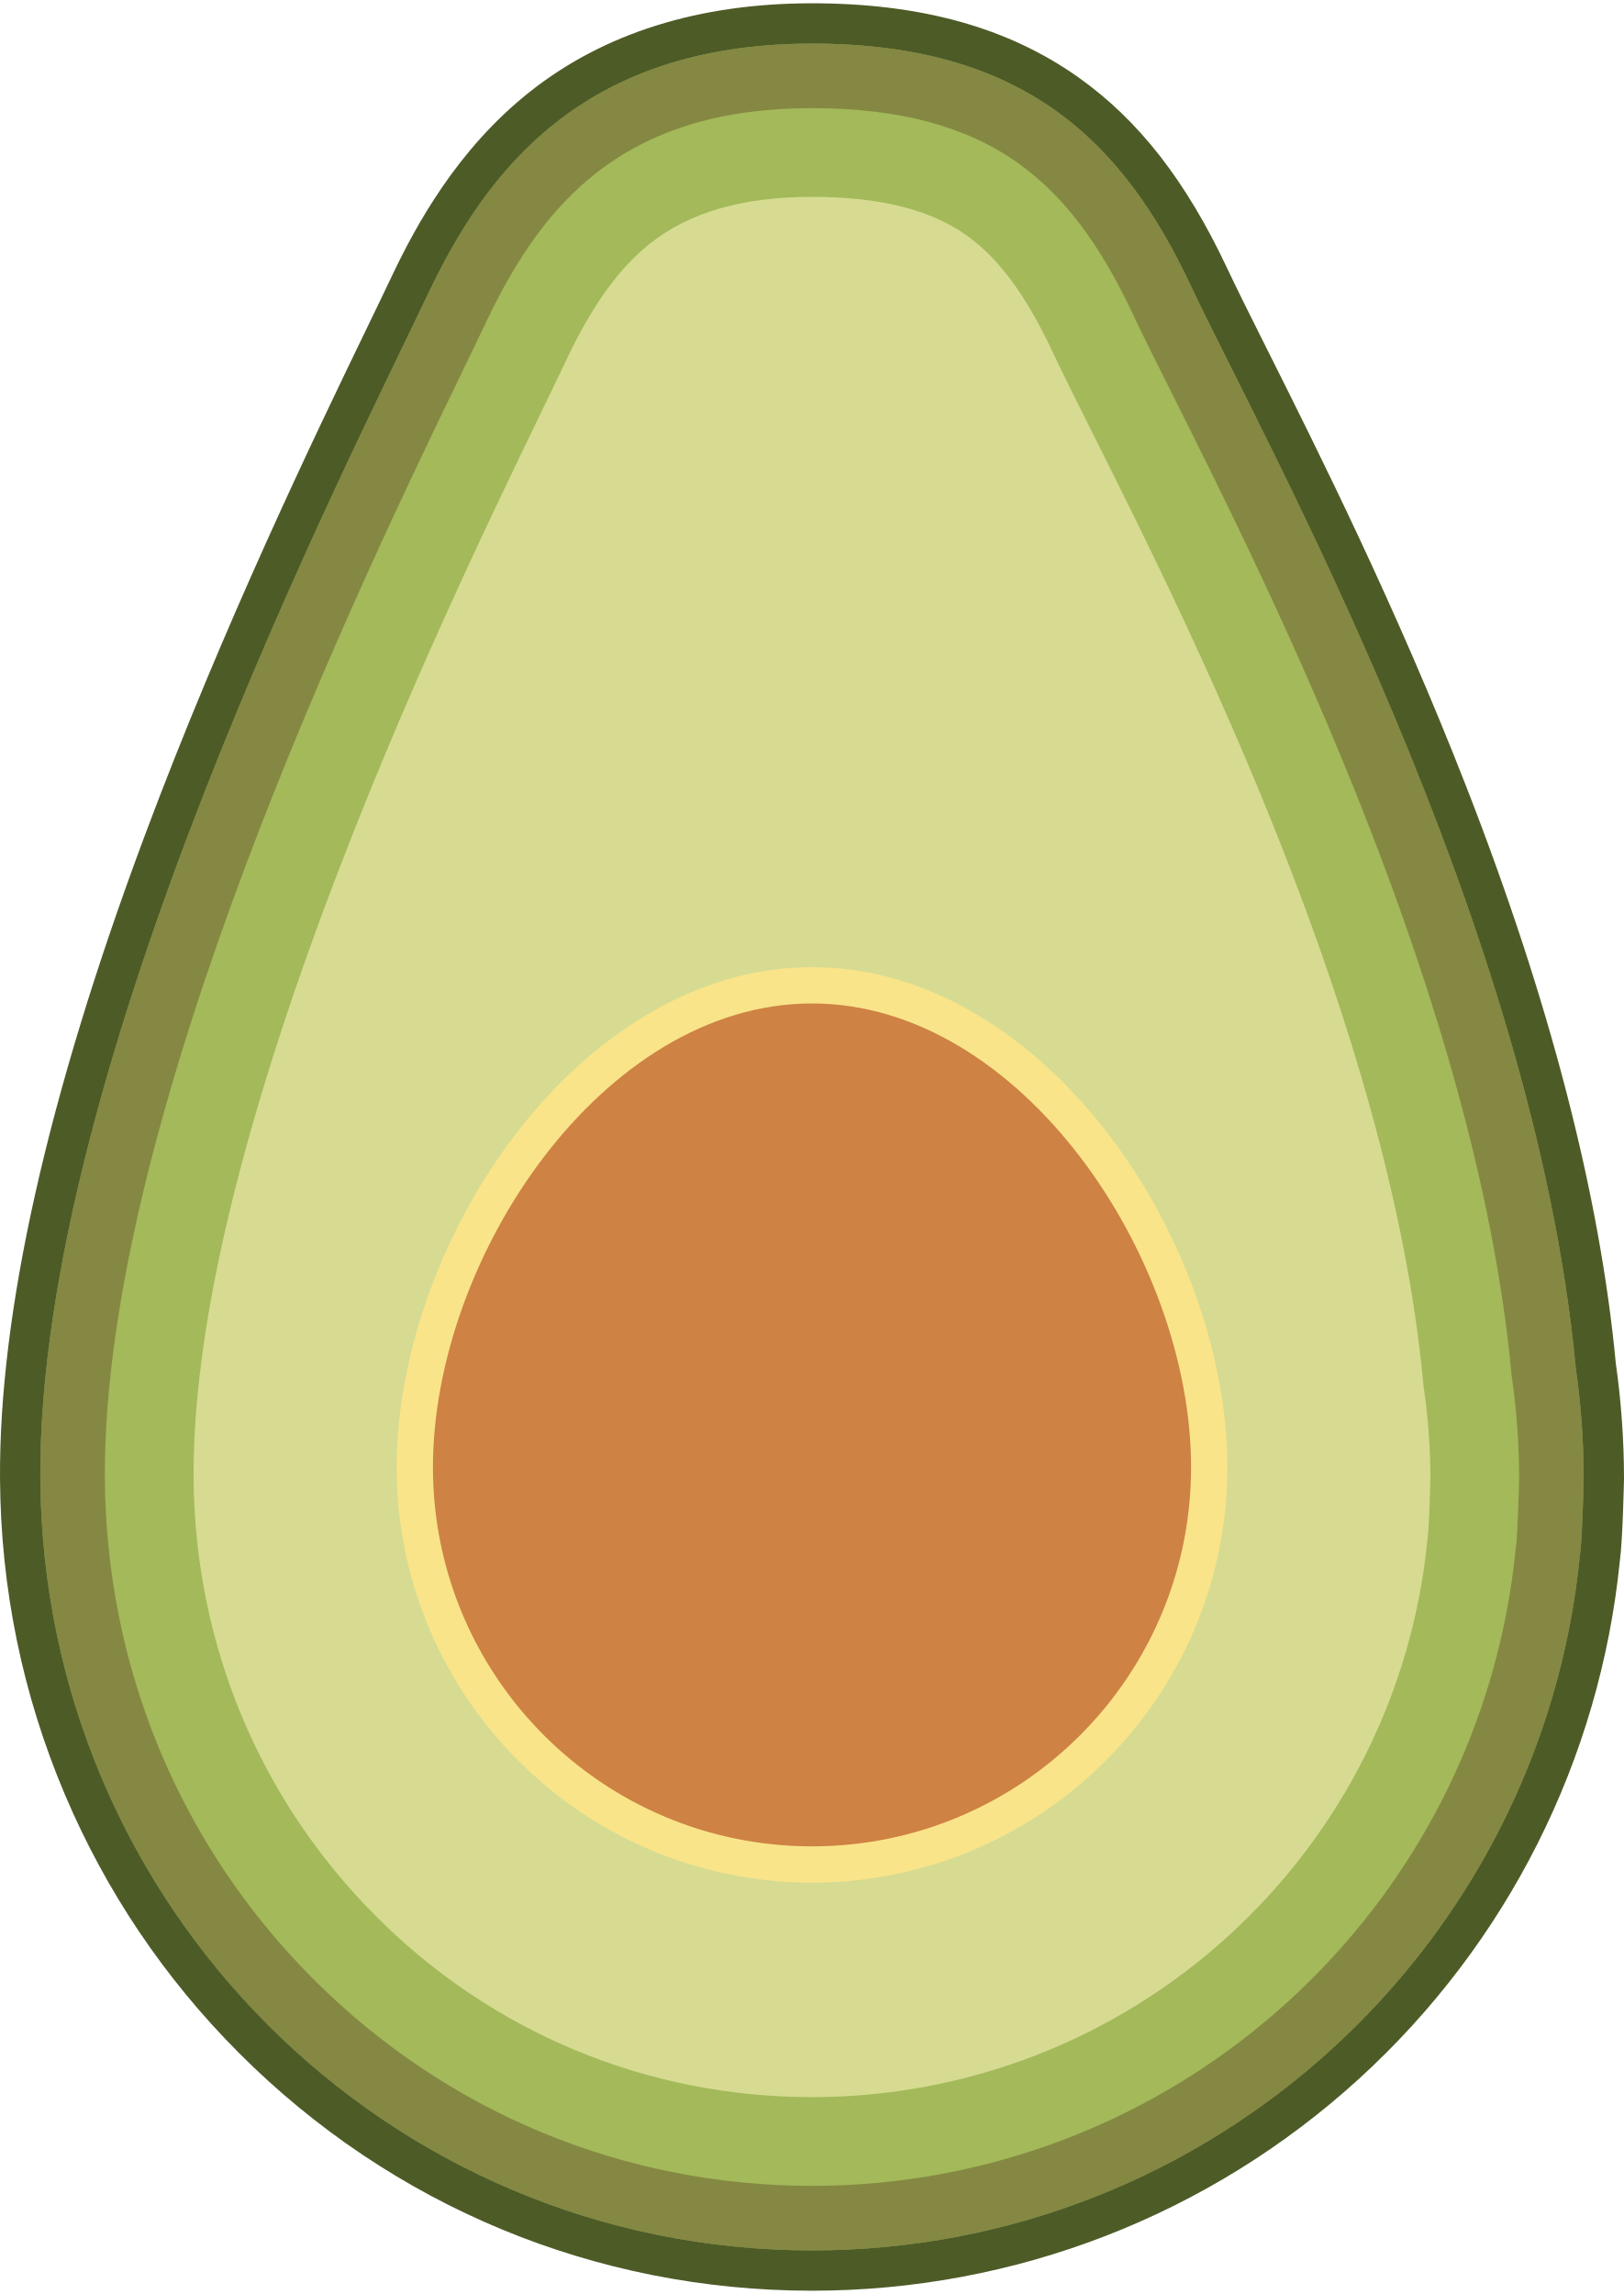
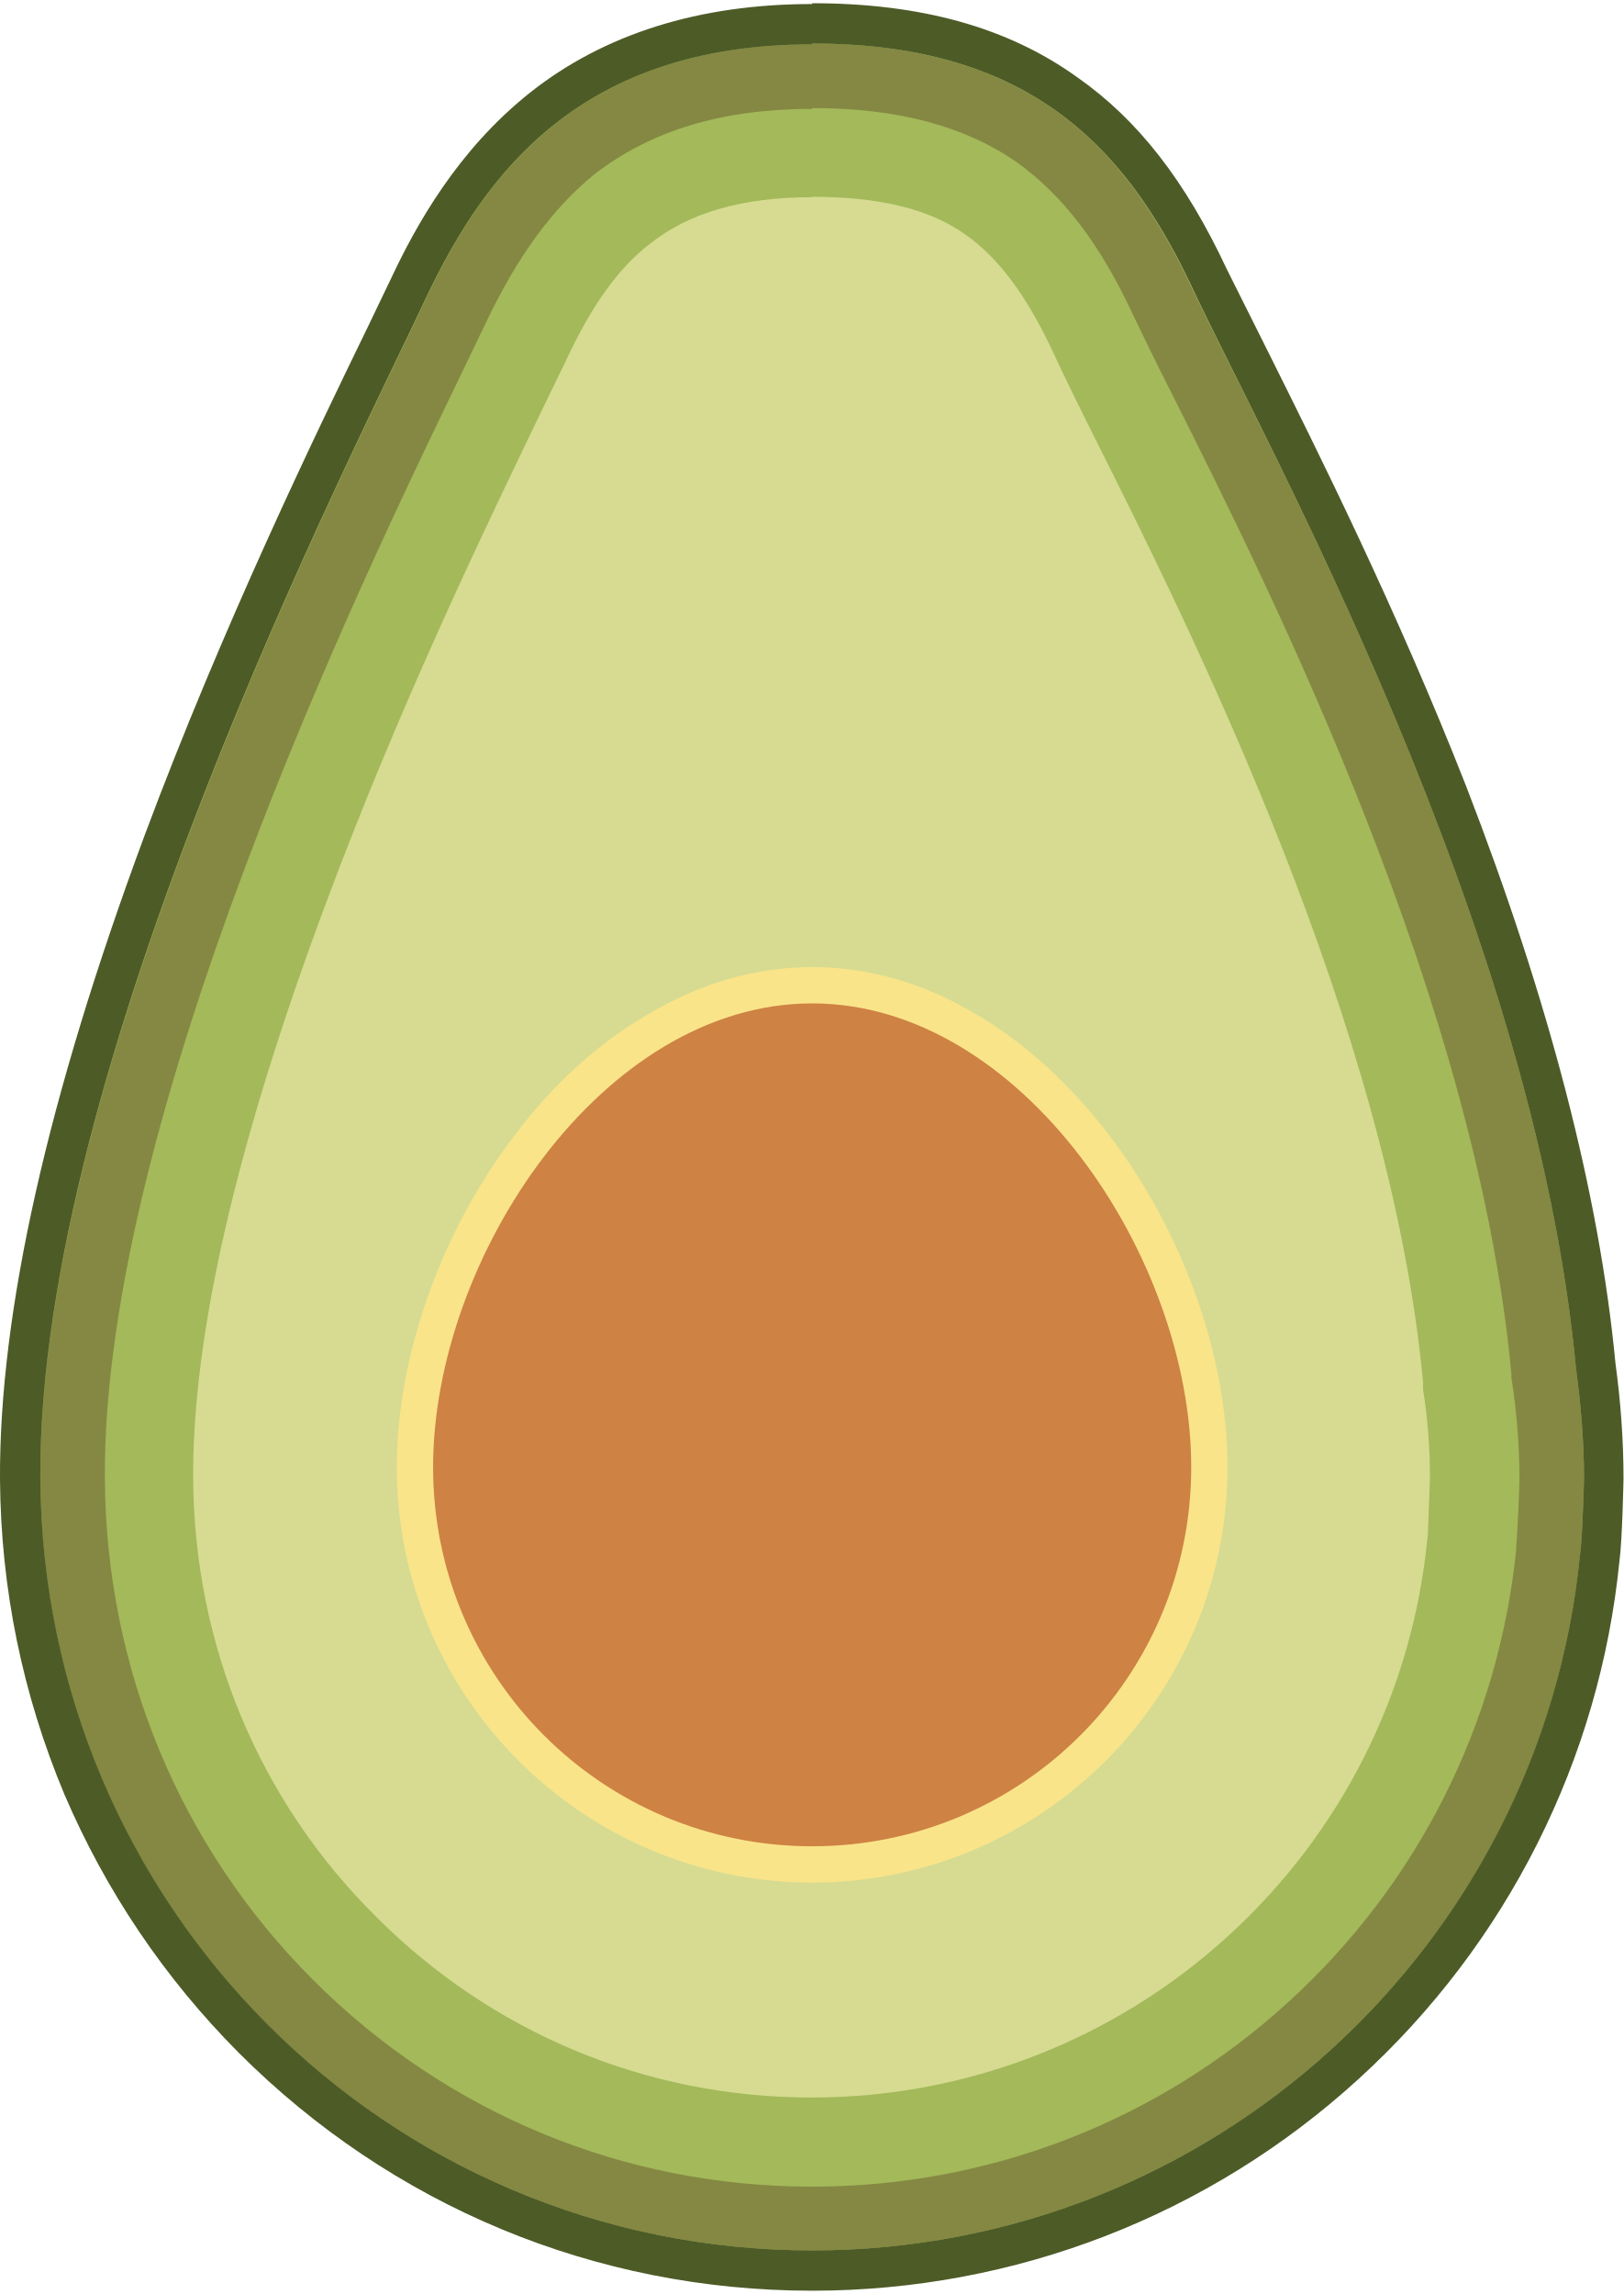
- <svg xmlns="http://www.w3.org/2000/svg" version="1.1" x="0px" y="0px" viewBox="0 0 402.72 568.815" xml:space="preserve">
-   <style type="text/css">
- 	.st0{fill:#D6DB91;}
- 	.st1{fill:#A3B95A;}
- 	.st2{fill:#858842;}
- 	.st3{fill:#CE8243;}
- 	.st4{fill:#F9E48A;}
- 	.st5{fill:#4D5B27;}
- 	.st6{opacity:0.998;}
- </style>
-   <path class="st0" d="M201.362 563c-52.377 0-101.6-20.427-138.601-57.518 -36.915-37.004-57.426-86.301-57.757-138.81C4.407 271.911 70.603 134.987 95.522 83.441c2.354-4.868 4.375-9.048 5.981-12.446 5.903-12.481 15.744-30.653 32.983-44.31 17.482-13.849 39.982-20.871 66.875-20.871 25.943 0 46.597 5.7 63.143 17.424 14.262 10.106 25.485 24.558 35.32 45.479 2.462 5.237 5.941 12.187 9.972 20.234 24.96 49.847 76.888 153.548 85.925 249.673 1.326 9.281 1.999 18.707 1.999 28.017 0 0.672-0.371 15.812-0.984 19.719 -4.805 48.167-27.234 92.719-63.167 125.462C297.35 544.825 250.399 563 201.362 563z" />
-   <path class="st1" d="M201.362 48.815c16.73 0 29.252 3.11 38.281 9.508 7.961 5.641 14.719 14.757 21.268 28.689 2.689 5.72 6.28 12.891 10.438 21.195 23.798 47.526 73.319 146.422 81.572 234.549l0.087 0.931 0.133 0.926c1.04 7.244 1.571 14.598 1.579 21.859 -0.037 2.376-0.325 10.493-0.552 13.637l-0.049 0.267 -0.157 1.586c-3.722 37.636-21.25 72.467-49.354 98.077C276.327 505.808 239.66 520 201.362 520c-40.872 0-79.283-15.941-108.159-44.886 -28.889-28.959-44.941-67.566-45.2-108.711 -0.223-35.465 10.805-83.309 32.779-142.205 18.755-50.267 40.476-95.197 53.453-122.041 2.393-4.949 4.459-9.223 6.14-12.778 6.45-13.639 13.063-22.85 20.812-28.988C171.021 52.601 184.162 48.815 201.362 48.815M201.362 10.815c-57.274 0-81 32-95.339 62.318C86.91 113.547 9.361 264.422 10.004 366.642 10.669 472.324 95.678 558 201.362 558c99.251 0 180.849-75.563 190.415-172.298 0.502-2.72 0.943-17.519 0.943-19.06 0-9.315-0.679-18.47-1.965-27.429C380.401 228.645 313.232 108.99 295.3 70.845 278.362 34.815 253.721 10.815 201.362 10.815L201.362 10.815z" />
-   <path class="st2" d="M201.362 26.815c21.444 0 38.126 4.435 51.001 13.558 11.184 7.926 20.227 19.772 28.457 37.279 2.573 5.473 6.107 12.531 10.2 20.704 24.398 48.724 75.167 150.112 83.805 242.348l0.037 0.392 0.056 0.39c1.196 8.333 1.803 16.796 1.803 25.125 -0.015 2.237-0.417 13.75-0.724 16.437l-0.076 0.411 -0.066 0.668c-4.258 43.057-24.299 82.894-56.43 112.173 -32.342 29.47-74.27 45.7-118.063 45.7 -46.758 0-90.701-18.236-123.734-51.348 -32.995-33.075-51.329-77.151-51.625-124.11 -0.566-89.883 64.086-223.615 88.425-273.96 2.371-4.903 4.418-9.138 6.059-12.608 7.95-16.809 16.542-28.511 27.039-36.827C161.399 32.157 179.009 26.815 201.362 26.815M201.362 10.815c-57.275 0-81 32-95.339 62.318C86.91 113.547 9.361 264.422 10.004 366.642 10.669 472.324 95.678 558 201.362 558c99.251 0 180.849-75.563 190.415-172.298 0.502-2.72 0.943-17.519 0.943-19.06 0-9.315-0.679-18.47-1.965-27.429C380.401 228.645 313.232 108.99 295.3 70.845 278.362 34.815 253.721 10.815 201.362 10.815L201.362 10.815z" />
-   <path class="st3" d="M201.362 462.315c-54.313 0-98.5-44.187-98.5-98.5 0-54.126 43.938-119.5 98.5-119.5s98.5 65.374 98.5 119.5C299.862 418.128 255.675 462.315 201.362 462.315z" />
-   <path class="st4" d="M201.362 248.815c51.915 0 94 63.085 94 115s-42.085 94-94 94 -94-42.085-94-94S149.447 248.815 201.362 248.815M201.362 239.815c-14.091 0-27.956 4.019-41.208 11.944 -11.944 7.143-22.848 17.109-32.411 29.623 -18.397 24.075-29.381 54.891-29.381 82.433 0 56.794 46.206 103 103 103s103-46.206 103-103c0-27.541-10.984-58.357-29.381-82.433 -9.563-12.514-20.467-22.481-32.411-29.623C229.317 243.833 215.453 239.815 201.362 239.815L201.362 239.815z" />
-   <path class="st5" d="M201.362 10.815c52.359 0 77 24 93.938 60.03 17.932 38.145 85.101 157.799 95.455 268.368 1.286 8.959 1.965 18.114 1.965 27.429 0 1.541-0.441 16.34-0.943 19.06C382.211 482.437 300.613 558 201.362 558 95.678 558 10.669 472.324 10.004 366.642 9.361 264.422 86.91 113.547 106.023 73.133 120.362 42.815 144.087 10.815 201.362 10.815M201.362 0.815c-28.048 0-51.592 7.385-69.98 21.951 -18.06 14.307-28.282 33.157-34.399 46.092 -1.593 3.369-3.618 7.558-5.963 12.408 -12.467 25.788-35.673 73.79-55.21 126.154C11.791 271.798-0.256 325.389 0.004 366.705c0.171 27.181 5.592 53.534 16.113 78.328 10.179 23.987 24.681 45.514 43.104 63.982C97.167 547.052 147.647 568 201.362 568c50.286 0 98.434-18.638 135.575-52.482 36.822-33.553 59.816-79.204 64.765-128.564 0.701-4.895 1.018-20.169 1.018-20.312 0-9.509-0.684-19.131-2.032-28.605 -3.958-41.936-16.45-90.086-37.13-143.115 -17.229-44.179-36.523-82.71-49.29-108.207 -4.015-8.018-7.482-14.943-9.918-20.124 -10.217-21.734-21.96-36.805-36.954-47.431C249.976 6.816 228.376 0.815 201.362 0.815L201.362 0.815z" />
+ <svg xmlns="http://www.w3.org/2000/svg" viewBox="0 0 402.72 568.815">
+   <style>
+     .st0{fill:#D6DB91;} .st1{fill:#A3B95A;} .st2{fill:#858842;} .st3{fill:#CE8243;} .st4{fill:#F9E48A;} .st5{fill:#4D5B27;} .st6{opacity:0.998;}
+   </style>
+   <path class="st0" d="M201.4 563c-52.4 0-101.6-20.4-138.6-57.5-37-37-57.5-86.3-57.8-138.8C4.4 272 70.6 135 95.5 83.4l6-12.4c6-12.5 15.7-30.7 33-44.3 17.5-14 40-21 67-21 25.8 0 46.5 5.8 63 17.5 14.3 10 25.5 24.6 35.3 45.5l10 20.3c25 49.8 77 153.5 86 249.6 1.2 9.3 2 18.7 2 28 0 .7-.5 16-1 19.8-5 48-27.3 92.7-63.2 125.4-36.3 33-83.2 51.2-132.2 51.2z" />
+   <path class="st1" d="M201.4 48.8c16.7 0 29.2 3 38.2 9.5C247.6 64 254.4 73 261 87c2.6 5.7 6.2 13 10.3 21.2 23.8 47.5 73.4 146.4 81.6 234.6v1.8c1.2 7.3 1.7 14.6 1.7 22l-.5 13.5v.4l-.2 1.6c-3.8 37.6-21.3 72.4-49.4 98-28.3 25.8-65 40-103.2 40-41 0-79.3-16-108.2-45-29-28.8-45-67.5-45.2-108.6-.2-35.5 10.8-83.3 32.8-142.2 18.7-50.3 40.5-95.2 53.4-122l6.2-12.8c6.4-13.7 13-23 20.8-29 9.8-7.8 23-11.6 40.2-11.6m0-38c-57.3 0-81 32-95.4 62.3-19 40.5-96.6 191.4-96 293.6C10.7 472.3 95.7 558 201.4 558c99.2 0 180.8-75.6 190.4-172.3.5-2.7 1-17.5 1-19 0-9.4-.8-18.5-2-27.5-10.4-110.6-77.6-230.2-95.5-268.4-17-36-41.6-60-94-60z" />
+   <path class="st2" d="M201.4 26.8c21.4 0 38 4.5 51 13.6 11 8 20.2 19.7 28.4 37.3 2.6 5.4 6 12.5 10.2 20.7 24.4 48.7 75.2 150 83.8 242.3v.9c1.3 8.3 2 16.8 2 25 0 2.3-.5 14-.8 16.5v1.1c-4.4 43.2-24.4 83-56.6 112.3-32.3 29.5-74.2 45.7-118 45.7-46.8 0-90.7-18.2-123.8-51.3-33-33-51.3-77.2-51.6-124.2-.6-89.8 64-223.6 88.4-274l6-12.5c8-16.8 16.6-28.5 27-37 14-10.8 31.6-16.2 54-16.2m0-16c-57.3 0-81 32-95.4 62.3-19 40.5-96.6 191.4-96 293.6C10.7 472.3 95.7 558 201.4 558c99.2 0 180.8-75.6 190.4-172.3.5-2.7 1-17.5 1-19 0-9.4-.8-18.5-2-27.5-10.4-110.6-77.6-230.2-95.5-268.4-17-36-41.6-60-94-60z" />
+   <path class="st3" d="M201.4 462.3c-54.4 0-98.5-44.2-98.5-98.5 0-54 43.8-119.5 98.4-119.5S300 309.7 300 363.8c0 54.3-44.3 98.5-98.6 98.5z" />
+   <path class="st4" d="M201.4 248.8c52 0 94 63 94 115s-42 94-94 94-94-42-94-94 42-115 94-115m0-9c-14 0-28 4-41.2 12-12 7-23 17-32.5 29.6-18.4 24-29.3 55-29.3 82.4 0 56.8 46.2 103 103 103s103-46.2 103-103c0-27.5-11-58.3-29.4-82.4-9.6-12.5-20.5-22.5-32.4-29.6-13.3-8-27-12-41.2-12z" />
+   <path class="st5" d="M201.4 10.8c52.3 0 77 24 94 60 17.8 38.2 85 157.8 95.4 268.4 1.2 9 2 18 2 27.4 0 1.6-.5 16.4-1 19-9.6 96.8-91.2 172.4-190.4 172.4C95.7 558 10.7 472.3 10 366.6c-.6-102.2 77-253 96-293.5C120.4 43 144 11 201.4 11m0-10c-28 0-51.6 7.4-70 22-18 14.3-28.3 33-34.4 46l-6 12.5C78.6 107 55.3 155 35.8 207.3 11.8 272-.2 325.4 0 366.8.2 394 5.6 420.2 16 445c10.3 24 24.8 45.5 43.2 64 38 38 88.4 59 142.2 59 50.2 0 98.4-18.6 135.5-52.5 36.8-33.5 59.8-79.2 64.7-128.5.7-5 1-20.2 1-20.4 0-9.5-.7-19-2-28.6-4-42-16.5-90-37-143-17.4-44.3-36.7-82.8-49.4-108.3l-10-20c-10.2-21.8-22-37-37-47.5C250 6.8 228.4.8 201.4.8z" />
</svg>
